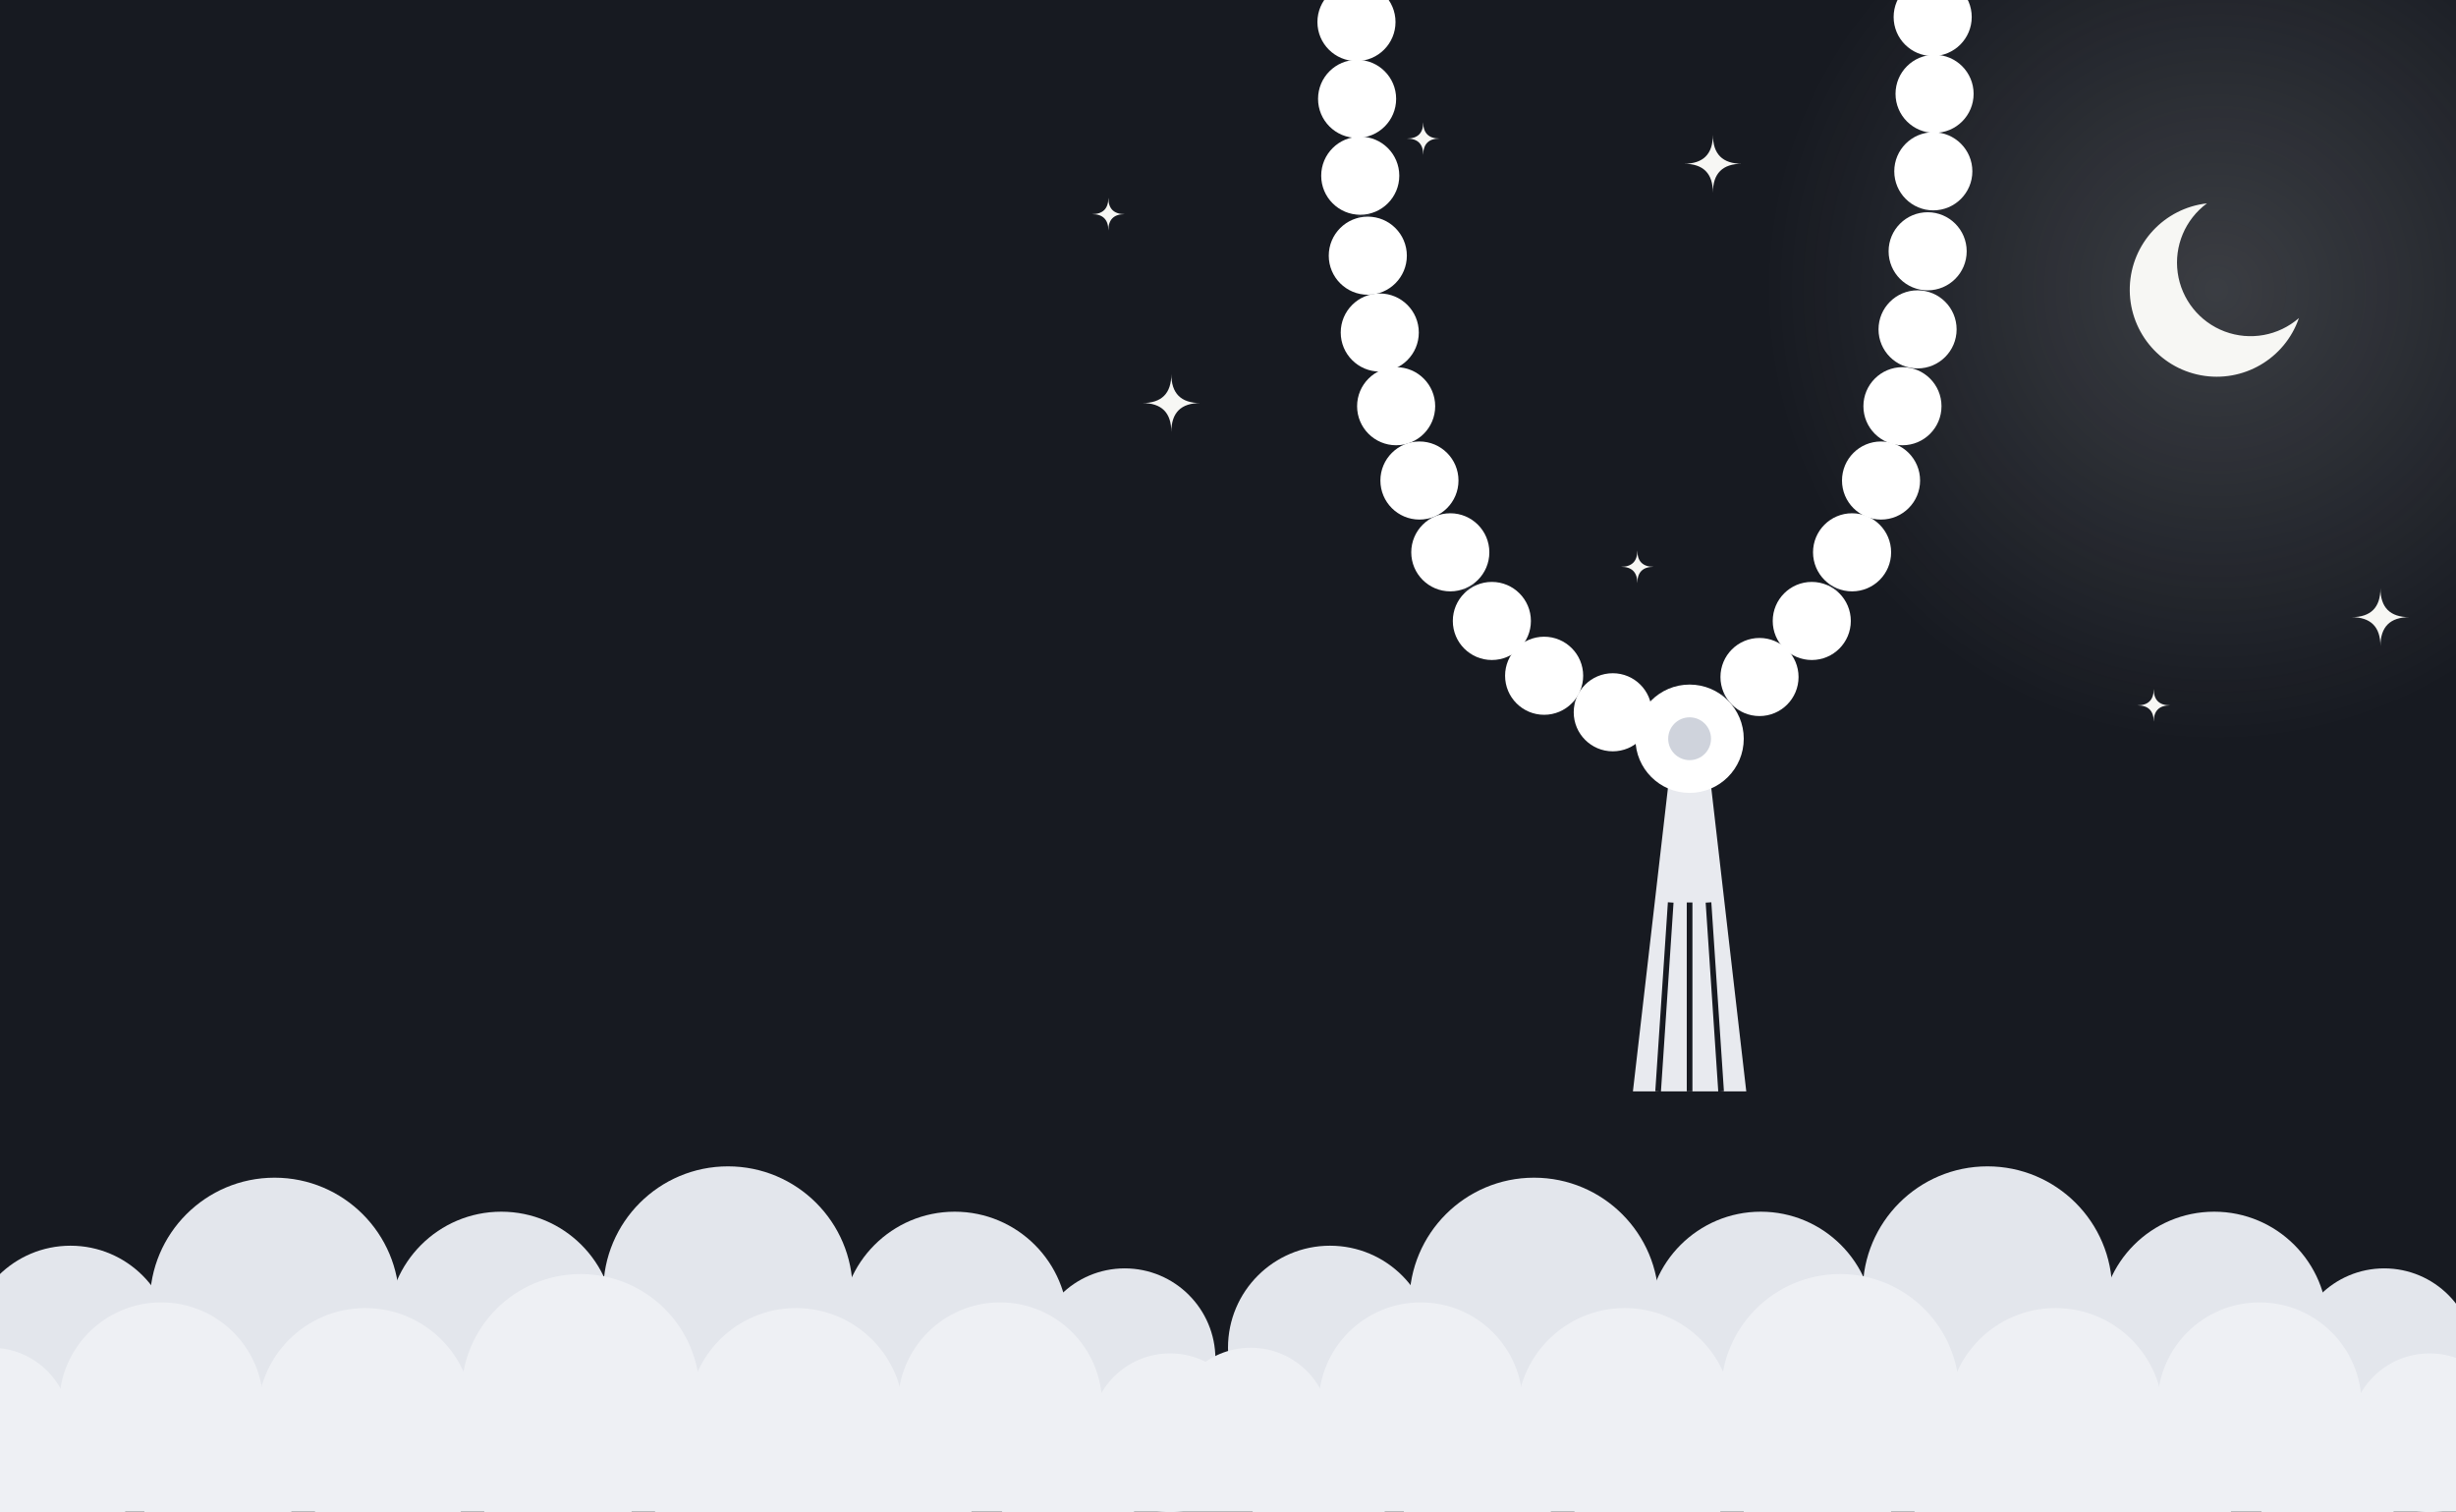
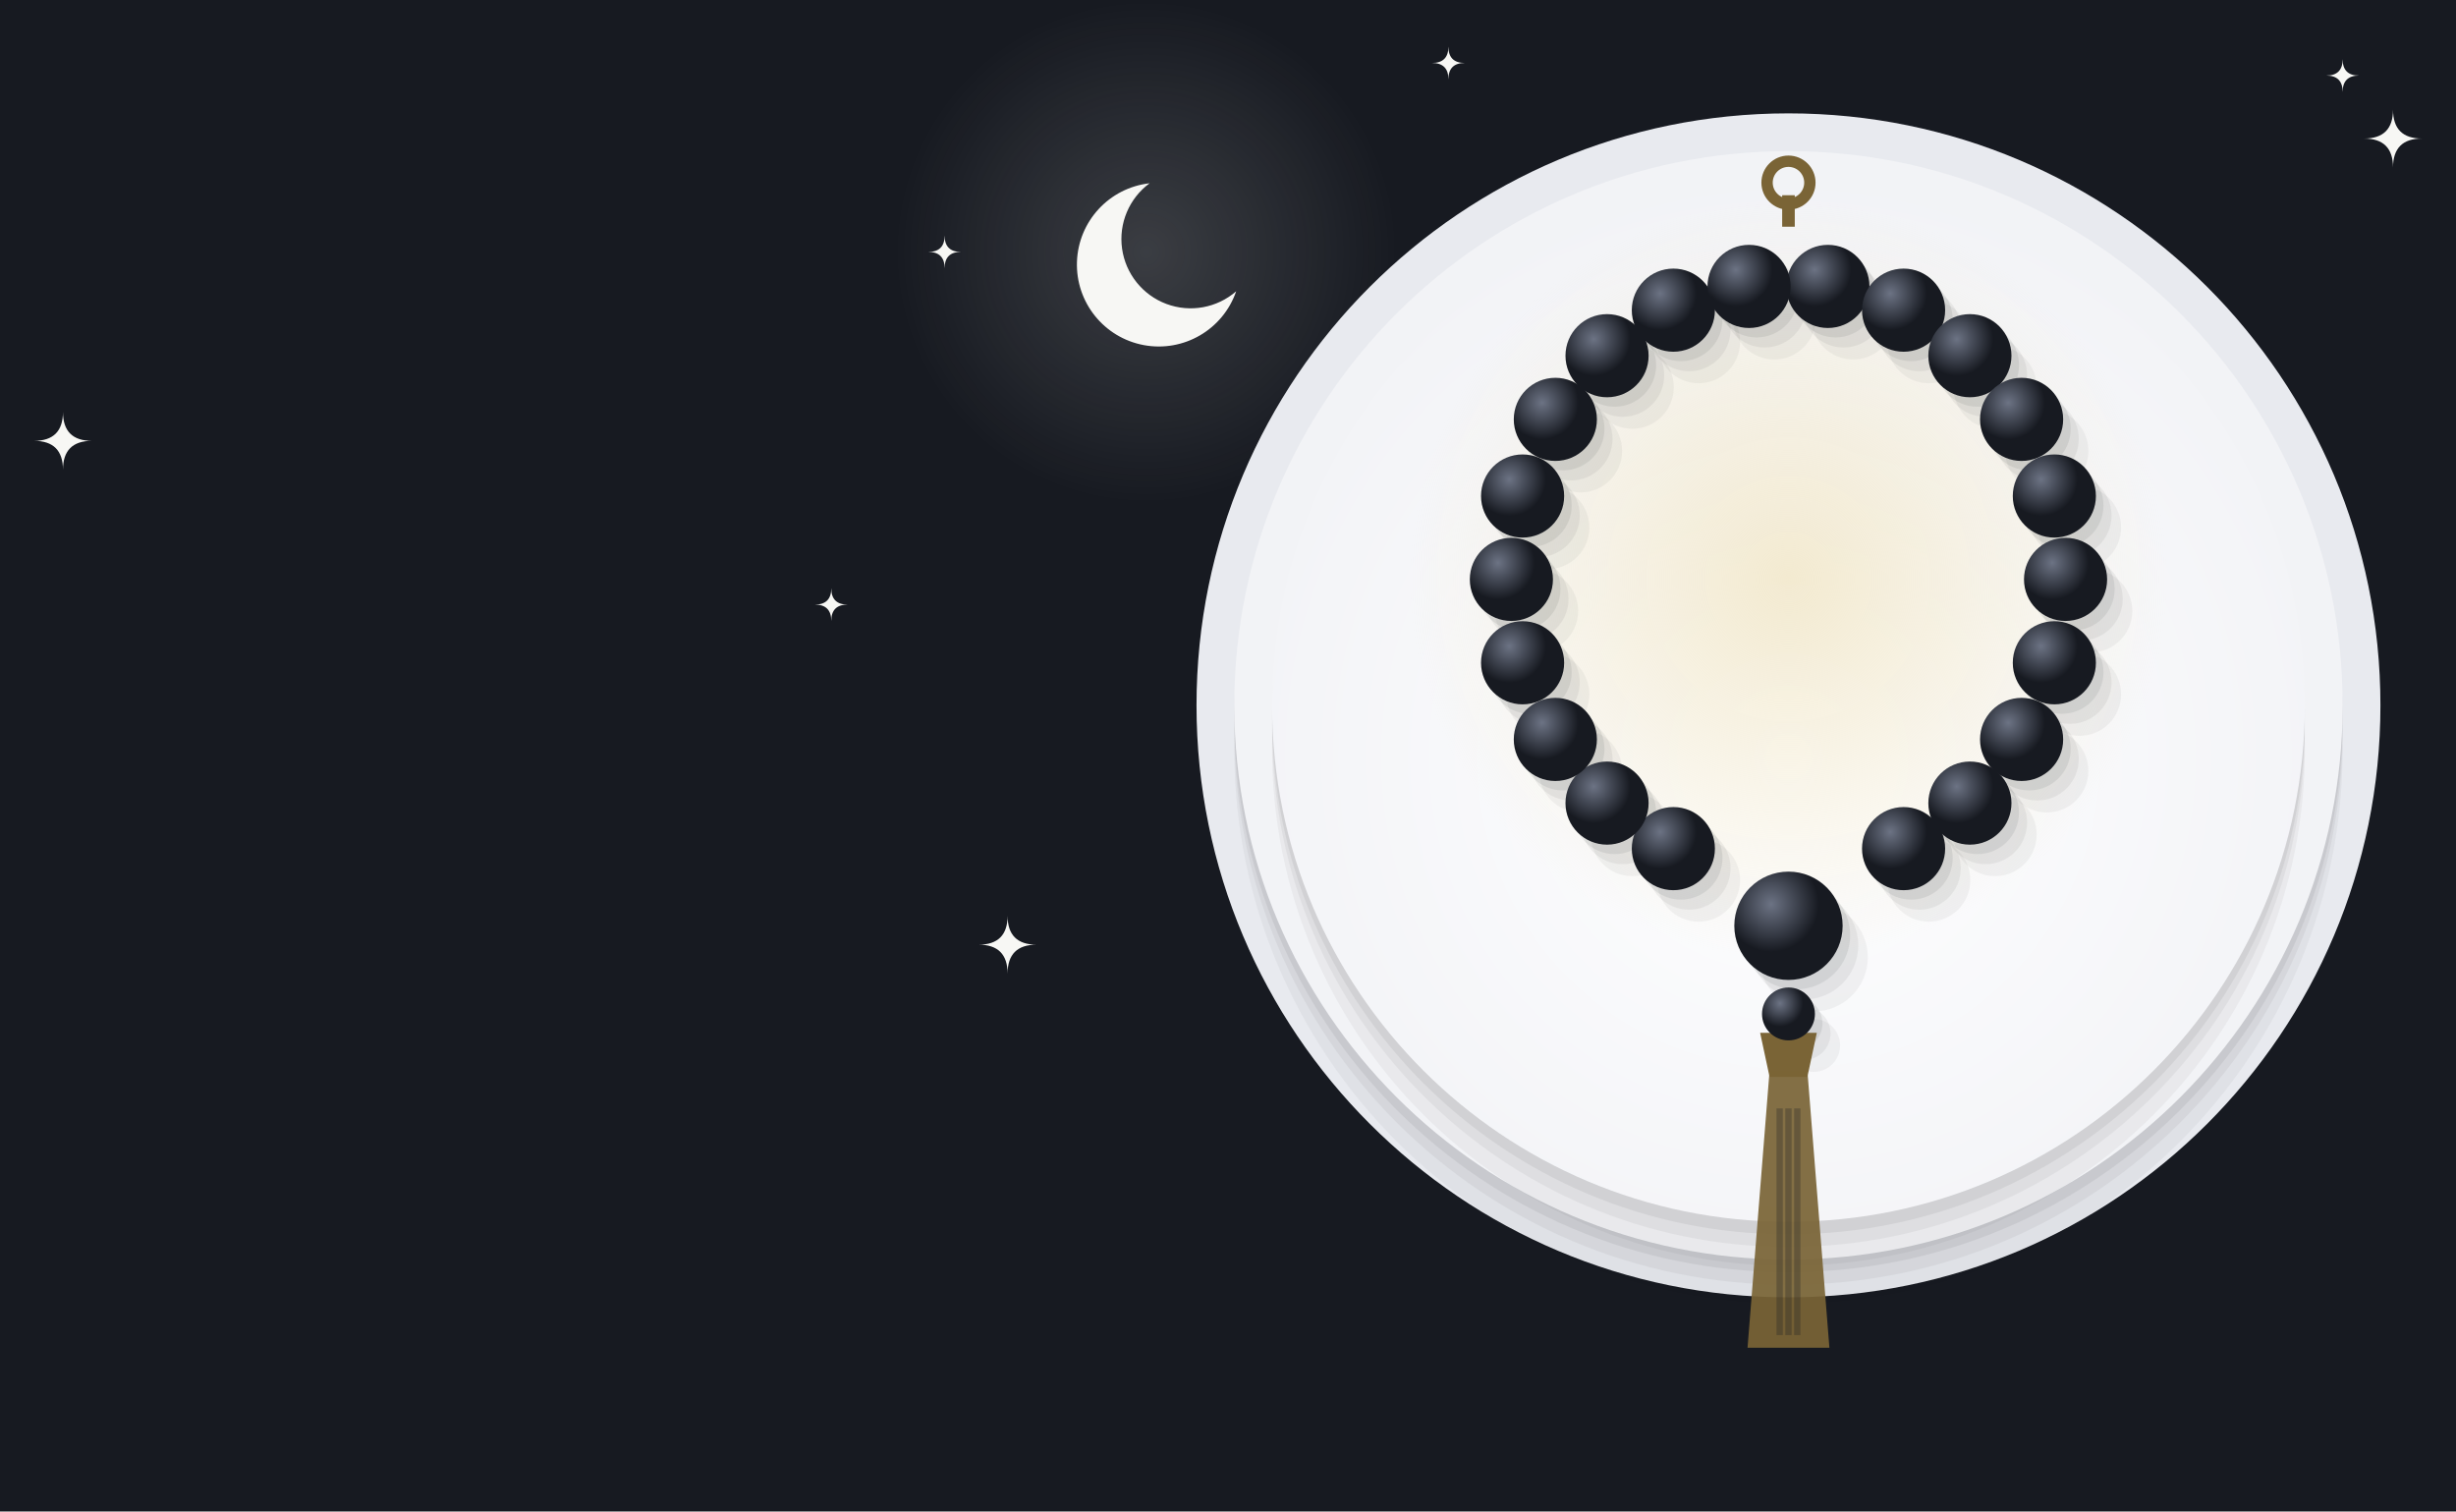
<svg xmlns="http://www.w3.org/2000/svg" viewBox="0 0 390 240" width="390" height="240">
  <rect width="390" height="240" fill="#171a21" />
  <defs>
    <radialGradient id="g">
      <stop offset="0" stop-color="#f7f7f4" stop-opacity="0.16" />
      <stop offset="1" stop-color="#f7f7f4" stop-opacity="0" />
    </radialGradient>
+     <radialGradient id="n" cx=".5" cy=".55" r=".6">
+       <stop offset="0" stop-color="#ffffff" />
+       <stop offset="1" stop-color="#f1f2f6" />
+     </radialGradient>
+     <radialGradient id="b" cx=".34" cy=".3" r=".8">
+       <stop offset="0" stop-color="#6c7384" />
+       <stop offset=".55" stop-color="#171a21" />
+       <stop offset="1" stop-color="#171a21" />
+     </radialGradient>
+     <radialGradient id="w" cx=".5" cy=".5" r=".5">
+       <stop offset="0" stop-color="#f1e6c6" stop-opacity="0.8" />
+       <stop offset="1" stop-color="#f1e6c6" stop-opacity="0" />
+     </radialGradient>
  </defs>
-   <circle cx="352" cy="46" r="72" fill="url(#g)" />
-   <path fill="#f7f7f4" transform="translate(335 29) scale(0.531)" d="M29.1 6.2A26 26 0 1 0 56.6 40.5A22 22 0 1 1 29.1 6.2Z" />
-   <path fill="#f7f7f4" d="M176 31.4Q176 34 178.6 34Q176 34 176 36.6Q176 34 173.4 34Q176 34 176 31.4ZM226 19.4Q226 22 228.6 22Q226 22 226 24.6Q226 22 223.4 22Q226 22 226 19.4ZM260 87.4Q260 90 262.6 90Q260 90 260 92.6Q260 90 257.4 90Q260 90 260 87.4ZM342 109.4Q342 112 344.6 112Q342 112 342 114.6Q342 112 339.4 112Q342 112 342 109.4Z" />
-   <path fill="#f7f7f4" d="M272 21.4Q272 26 276.6 26Q272 26 272 30.6Q272 26 267.4 26Q272 26 272 21.4ZM378 93.4Q378 98 382.6 98Q378 98 378 102.6Q378 98 373.4 98Q378 98 378 93.4ZM186 59.4Q186 64 190.6 64Q186 64 186 68.6Q186 64 181.4 64Q186 64 186 59.4Z" />
-   <path fill="none" stroke="#262a33" stroke-width="2" d="M216,-12C206,156 320,156 306,-12" />
-   <g fill="#ffffff">
-     <circle cx="215.8" cy="-8.7" r="6.2" />
-     <circle cx="215.4" cy="3.5" r="6.2" />
-     <circle cx="215.5" cy="15.7" r="6.2" />
-     <circle cx="216" cy="27.9" r="6.2" />
-     <circle cx="217.2" cy="40.6" r="6.2" />
-     <circle cx="219.1" cy="52.8" r="6.2" />
-     <circle cx="221.7" cy="64.5" r="6.2" />
-     <circle cx="225.4" cy="76.3" r="6.2" />
-     <circle cx="230.3" cy="87.7" r="6.2" />
-     <circle cx="236.9" cy="98.6" r="6.2" />
-     <circle cx="245.2" cy="107.3" r="6.2" />
-     <circle cx="256.1" cy="113.1" r="6.2" />
-     <circle cx="279.4" cy="107.5" r="6.2" />
-     <circle cx="287.7" cy="98.6" r="6.2" />
-     <circle cx="294.1" cy="87.7" r="6.2" />
-     <circle cx="298.7" cy="76.3" r="6.2" />
-     <circle cx="302.1" cy="64.5" r="6.2" />
-     <circle cx="304.5" cy="52.3" r="6.2" />
-     <circle cx="306.1" cy="39.9" r="6.2" />
-     <circle cx="307" cy="27.2" r="6.2" />
-     <circle cx="307.2" cy="14.9" r="6.2" />
-     <circle cx="306.9" cy="2.7" r="6.2" />
-     <circle cx="306.2" cy="-9.5" r="6.2" />
+   <circle cx="182" cy="40" r="40" fill="url(#g)" />
+   <path fill="#f7f7f4" transform="translate(168 26) scale(0.5)" d="M29.1 6.2A26 26 0 1 0 56.6 40.5A22 22 0 1 1 29.1 6.2Z" />
+   <path fill="#f7f7f4" d="M150 37.4Q150 40 152.6 40Q150 40 150 42.6Q150 40 147.4 40Q150 40 150 37.4ZM230 7.4Q230 10 232.6 10Q230 10 230 12.6Q230 10 227.4 10Q230 10 230 7.4ZM132 93.4Q132 96 134.6 96Q132 96 132 98.6Q132 96 129.4 96Q132 96 132 93.4ZM372 9.4Q372 12 374.6 12Q372 12 372 14.6Q372 12 369.4 12Q372 12 372 9.4Z" />
+   <path fill="#f7f7f4" d="M10 65.4Q10 70 14.6 70Q10 70 10 74.6Q10 70 5.4 70Q10 70 10 65.4ZM160 145.4Q160 150 164.6 150Q160 150 160 154.6Q160 150 155.4 150Q160 150 160 145.4ZM380 17.4Q380 22 384.6 22Q380 22 380 26.6Q380 22 375.4 22Q380 22 380 17.4Z" />
+   <path fill="#e8eaef" d="M190 112a94 94 0 1 0 188 0a94 94 0 1 0 -188 0Z" />
+   <path fill="#000" fill-opacity="0.04" transform="translate(0 7)" d="M196 112a88 88 0 1 0 176 0a88 88 0 1 0 -176 0Z" />
+   <path fill="#000" fill-opacity="0.05" transform="translate(0 4)" d="M196 112a88 88 0 1 0 176 0a88 88 0 1 0 -176 0Z" />
+   <path fill="#000" fill-opacity="0.06" transform="translate(0 2)" d="M196 112a88 88 0 1 0 176 0a88 88 0 1 0 -176 0Z" />
+   <path fill="#f2f3f6" d="M196 112a88 88 0 1 0 176 0a88 88 0 1 0 -176 0Z" />
+   <path fill="#000" fill-opacity="0.04" transform="translate(0 7)" d="M202 112a82 82 0 1 0 164 0a82 82 0 1 0 -164 0Z" />
+   <path fill="#000" fill-opacity="0.05" transform="translate(0 4)" d="M202 112a82 82 0 1 0 164 0a82 82 0 1 0 -164 0Z" />
+   <path fill="#000" fill-opacity="0.06" transform="translate(0 2)" d="M202 112a82 82 0 1 0 164 0a82 82 0 1 0 -164 0Z" />
+   <path fill="url(#n)" d="M202 112a82 82 0 1 0 164 0a82 82 0 1 0 -164 0Z" />
+   <circle cx="284" cy="92" r="60" fill="url(#w)" />
+   <g fill="#171a21" fill-opacity="0.05" transform="translate(4 5)">
+     <circle cx="290.26" cy="45.48" r="6.6" />
+     <circle cx="302.28" cy="49.25" r="6.6" />
+     <circle cx="312.81" cy="56.48" r="6.6" />
+     <circle cx="321.02" cy="66.59" r="6.6" />
+     <circle cx="326.22" cy="78.76" r="6.6" />
+     <circle cx="328" cy="92" r="6.6" />
+     <circle cx="326.22" cy="105.24" r="6.6" />
+     <circle cx="321.02" cy="117.41" r="6.6" />
+     <circle cx="312.81" cy="127.52" r="6.6" />
+     <circle cx="302.28" cy="134.75" r="6.6" />
+     <circle cx="265.72" cy="134.75" r="6.6" />
+     <circle cx="255.19" cy="127.52" r="6.6" />
+     <circle cx="246.98" cy="117.41" r="6.6" />
+     <circle cx="241.78" cy="105.24" r="6.6" />
+     <circle cx="240" cy="92" r="6.6" />
+     <circle cx="241.78" cy="78.76" r="6.6" />
+     <circle cx="246.98" cy="66.59" r="6.6" />
+     <circle cx="255.19" cy="56.48" r="6.6" />
+     <circle cx="265.72" cy="49.25" r="6.6" />
+     <circle cx="277.74" cy="45.48" r="6.6" />
+     <circle cx="284" cy="147" r="8.6" />
+     <circle cx="284" cy="161" r="4.2" />
  </g>
-   <path fill="#e8eaef" d="M265.3 121.3h6L277.3 173.3H259.3Z" />
-   <g stroke="#171a21" stroke-width="0.9" fill="none">
-     <path d="M265.3 143.3L263.3 173.3M268.3 143.3V173.3M271.3 143.3L273.3 173.3" />
+   <g fill="#171a21" fill-opacity="0.06" transform="translate(2.48 3.1)">
+     <circle cx="290.26" cy="45.48" r="6.6" />
+     <circle cx="302.28" cy="49.25" r="6.6" />
+     <circle cx="312.81" cy="56.48" r="6.6" />
+     <circle cx="321.02" cy="66.59" r="6.6" />
+     <circle cx="326.22" cy="78.76" r="6.6" />
+     <circle cx="328" cy="92" r="6.6" />
+     <circle cx="326.22" cy="105.24" r="6.6" />
+     <circle cx="321.02" cy="117.41" r="6.6" />
+     <circle cx="312.81" cy="127.52" r="6.6" />
+     <circle cx="302.28" cy="134.75" r="6.6" />
+     <circle cx="265.72" cy="134.75" r="6.6" />
+     <circle cx="255.19" cy="127.52" r="6.6" />
+     <circle cx="246.98" cy="117.41" r="6.6" />
+     <circle cx="241.78" cy="105.24" r="6.6" />
+     <circle cx="240" cy="92" r="6.6" />
+     <circle cx="241.78" cy="78.76" r="6.6" />
+     <circle cx="246.98" cy="66.59" r="6.6" />
+     <circle cx="255.19" cy="56.48" r="6.6" />
+     <circle cx="265.72" cy="49.25" r="6.6" />
+     <circle cx="277.74" cy="45.48" r="6.6" />
+     <circle cx="284" cy="147" r="8.6" />
+     <circle cx="284" cy="161" r="4.2" />
  </g>
-   <circle cx="268.3" cy="117.3" r="8.6" fill="#ffffff" />
-   <circle cx="268.3" cy="117.3" r="3.4" fill="#cfd3dc" />
-   <g fill="#e3e6ec">
-     <g transform="translate(-14 178) scale(0.9)">
-       <circle cx="28" cy="40" r="18" />
-       <circle cx="64" cy="32" r="22" />
-       <circle cx="104" cy="36" r="20" />
-       <circle cx="144" cy="30" r="22" />
-       <circle cx="184" cy="36" r="20" />
-       <circle cx="214" cy="42" r="16" />
-     </g>
-     <g transform="translate(186 178) scale(0.9)">
-       <circle cx="28" cy="40" r="18" />
-       <circle cx="64" cy="32" r="22" />
-       <circle cx="104" cy="36" r="20" />
-       <circle cx="144" cy="30" r="22" />
-       <circle cx="184" cy="36" r="20" />
-       <circle cx="214" cy="42" r="16" />
-     </g>
-     <g transform="translate(386 178) scale(0.9)">
-       <circle cx="28" cy="40" r="18" />
-       <circle cx="64" cy="32" r="22" />
-       <circle cx="104" cy="36" r="20" />
-       <circle cx="144" cy="30" r="22" />
-       <circle cx="184" cy="36" r="20" />
-       <circle cx="214" cy="42" r="16" />
-     </g>
+   <g fill="#171a21" fill-opacity="0.08" transform="translate(1.2 1.5)">
+     <circle cx="290.26" cy="45.48" r="6.6" />
+     <circle cx="302.28" cy="49.25" r="6.6" />
+     <circle cx="312.81" cy="56.48" r="6.6" />
+     <circle cx="321.02" cy="66.59" r="6.6" />
+     <circle cx="326.22" cy="78.76" r="6.6" />
+     <circle cx="328" cy="92" r="6.6" />
+     <circle cx="326.22" cy="105.24" r="6.6" />
+     <circle cx="321.02" cy="117.41" r="6.6" />
+     <circle cx="312.81" cy="127.52" r="6.6" />
+     <circle cx="302.28" cy="134.75" r="6.6" />
+     <circle cx="265.72" cy="134.75" r="6.6" />
+     <circle cx="255.19" cy="127.52" r="6.6" />
+     <circle cx="246.98" cy="117.41" r="6.6" />
+     <circle cx="241.78" cy="105.24" r="6.6" />
+     <circle cx="240" cy="92" r="6.6" />
+     <circle cx="241.78" cy="78.76" r="6.6" />
+     <circle cx="246.98" cy="66.59" r="6.6" />
+     <circle cx="255.19" cy="56.48" r="6.6" />
+     <circle cx="265.72" cy="49.25" r="6.6" />
+     <circle cx="277.74" cy="45.48" r="6.6" />
+     <circle cx="284" cy="147" r="8.6" />
+     <circle cx="284" cy="161" r="4.2" />
  </g>
-   <g fill="#eef0f4">
-     <g transform="translate(-14 178) scale(0.9)">
-       <rect x="16" y="50" width="204" height="18" />
-       <circle cx="14" cy="54" r="14" />
-       <circle cx="44" cy="50" r="18" />
-       <circle cx="80" cy="52" r="19" />
-       <circle cx="118" cy="48" r="21" />
-       <circle cx="156" cy="52" r="19" />
-       <circle cx="192" cy="50" r="18" />
-       <circle cx="222" cy="55" r="14" />
-       <circle cx="26" cy="66" r="12" />
-       <circle cx="54" cy="68" r="13" />
-       <circle cx="84" cy="67" r="13" />
-       <circle cx="114" cy="69" r="13" />
-       <circle cx="144" cy="67" r="13" />
-       <circle cx="174" cy="68" r="13" />
-       <circle cx="204" cy="66" r="12" />
-     </g>
-     <g transform="translate(186 178) scale(0.9)">
-       <rect x="16" y="50" width="204" height="18" />
-       <circle cx="14" cy="54" r="14" />
-       <circle cx="44" cy="50" r="18" />
-       <circle cx="80" cy="52" r="19" />
-       <circle cx="118" cy="48" r="21" />
-       <circle cx="156" cy="52" r="19" />
-       <circle cx="192" cy="50" r="18" />
-       <circle cx="222" cy="55" r="14" />
-       <circle cx="26" cy="66" r="12" />
-       <circle cx="54" cy="68" r="13" />
-       <circle cx="84" cy="67" r="13" />
-       <circle cx="114" cy="69" r="13" />
-       <circle cx="144" cy="67" r="13" />
-       <circle cx="174" cy="68" r="13" />
-       <circle cx="204" cy="66" r="12" />
-     </g>
-     <g transform="translate(386 178) scale(0.9)">
-       <rect x="16" y="50" width="204" height="18" />
-       <circle cx="14" cy="54" r="14" />
-       <circle cx="44" cy="50" r="18" />
-       <circle cx="80" cy="52" r="19" />
-       <circle cx="118" cy="48" r="21" />
-       <circle cx="156" cy="52" r="19" />
-       <circle cx="192" cy="50" r="18" />
-       <circle cx="222" cy="55" r="14" />
-       <circle cx="26" cy="66" r="12" />
-       <circle cx="54" cy="68" r="13" />
-       <circle cx="84" cy="67" r="13" />
-       <circle cx="114" cy="69" r="13" />
-       <circle cx="144" cy="67" r="13" />
-       <circle cx="174" cy="68" r="13" />
-       <circle cx="204" cy="66" r="12" />
-     </g>
-     <rect x="0" y="236" width="390" height="4" transform="scale(1)" />
-   </g>
+   <path fill="none" stroke="#7a6436" stroke-width="2" d="M284 31v5" />
+   <circle cx="284" cy="29" r="3.4" fill="none" stroke="#7a6436" stroke-width="1.8" />
+   <path fill="#7a6436" d="M279.5 164H288.5L287 171H281Z" />
+   <path fill="#7a6436" fill-opacity=".92" d="M281 170H287L290.5 214H277.5Z" />
+   <path fill="none" stroke="#171a21" stroke-opacity=".28" stroke-width="1" d="M282.6 176V212M284 176V212M285.4 176V212" />
+   <circle cx="290.26" cy="45.48" r="6.6" fill="url(#b)" />
+   <circle cx="302.28" cy="49.25" r="6.6" fill="url(#b)" />
+   <circle cx="312.81" cy="56.48" r="6.6" fill="url(#b)" />
+   <circle cx="321.02" cy="66.59" r="6.6" fill="url(#b)" />
+   <circle cx="326.22" cy="78.76" r="6.6" fill="url(#b)" />
+   <circle cx="328" cy="92" r="6.6" fill="url(#b)" />
+   <circle cx="326.22" cy="105.24" r="6.6" fill="url(#b)" />
+   <circle cx="321.02" cy="117.41" r="6.6" fill="url(#b)" />
+   <circle cx="312.81" cy="127.52" r="6.6" fill="url(#b)" />
+   <circle cx="302.28" cy="134.75" r="6.6" fill="url(#b)" />
+   <circle cx="265.72" cy="134.75" r="6.6" fill="url(#b)" />
+   <circle cx="255.19" cy="127.52" r="6.6" fill="url(#b)" />
+   <circle cx="246.98" cy="117.41" r="6.6" fill="url(#b)" />
+   <circle cx="241.78" cy="105.24" r="6.6" fill="url(#b)" />
+   <circle cx="240" cy="92" r="6.6" fill="url(#b)" />
+   <circle cx="241.78" cy="78.76" r="6.6" fill="url(#b)" />
+   <circle cx="246.98" cy="66.59" r="6.6" fill="url(#b)" />
+   <circle cx="255.19" cy="56.48" r="6.6" fill="url(#b)" />
+   <circle cx="265.72" cy="49.25" r="6.6" fill="url(#b)" />
+   <circle cx="277.74" cy="45.48" r="6.6" fill="url(#b)" />
+   <circle cx="284" cy="147" r="8.6" fill="url(#b)" />
+   <circle cx="284" cy="161" r="4.2" fill="url(#b)" />
</svg>
